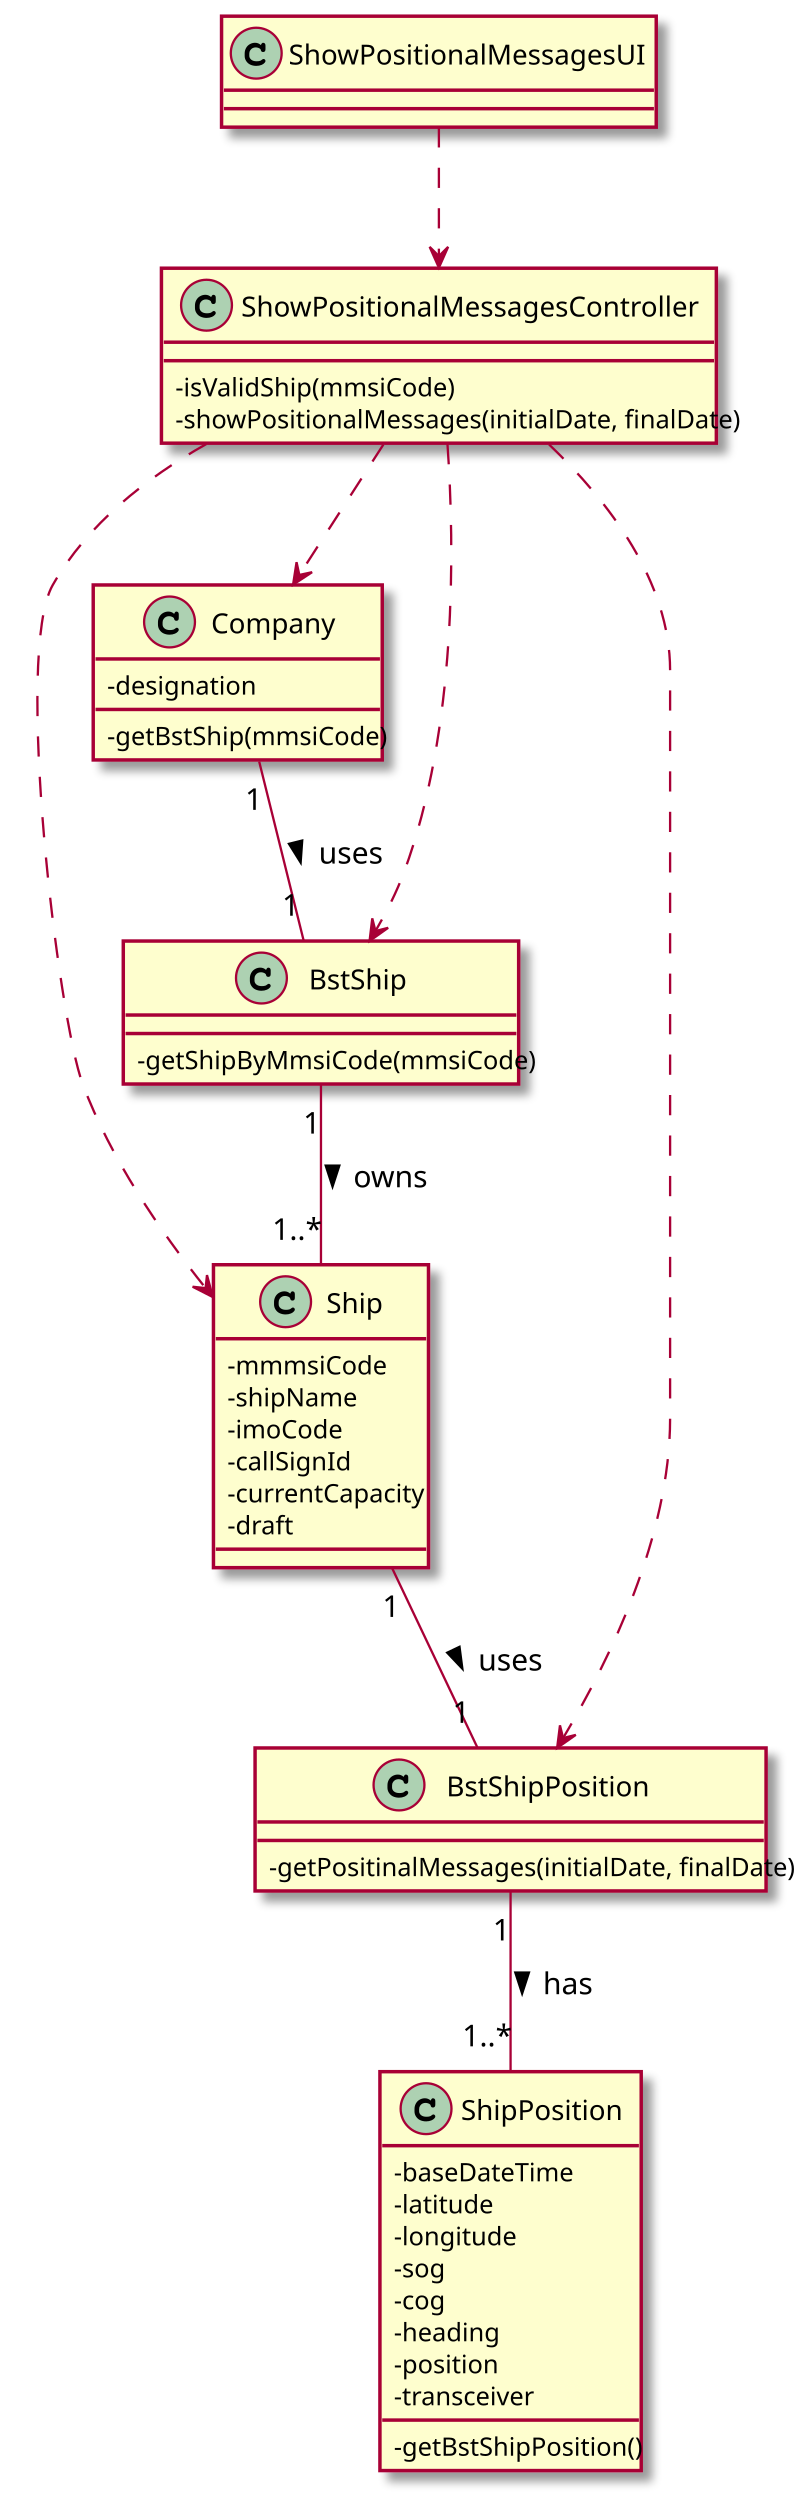
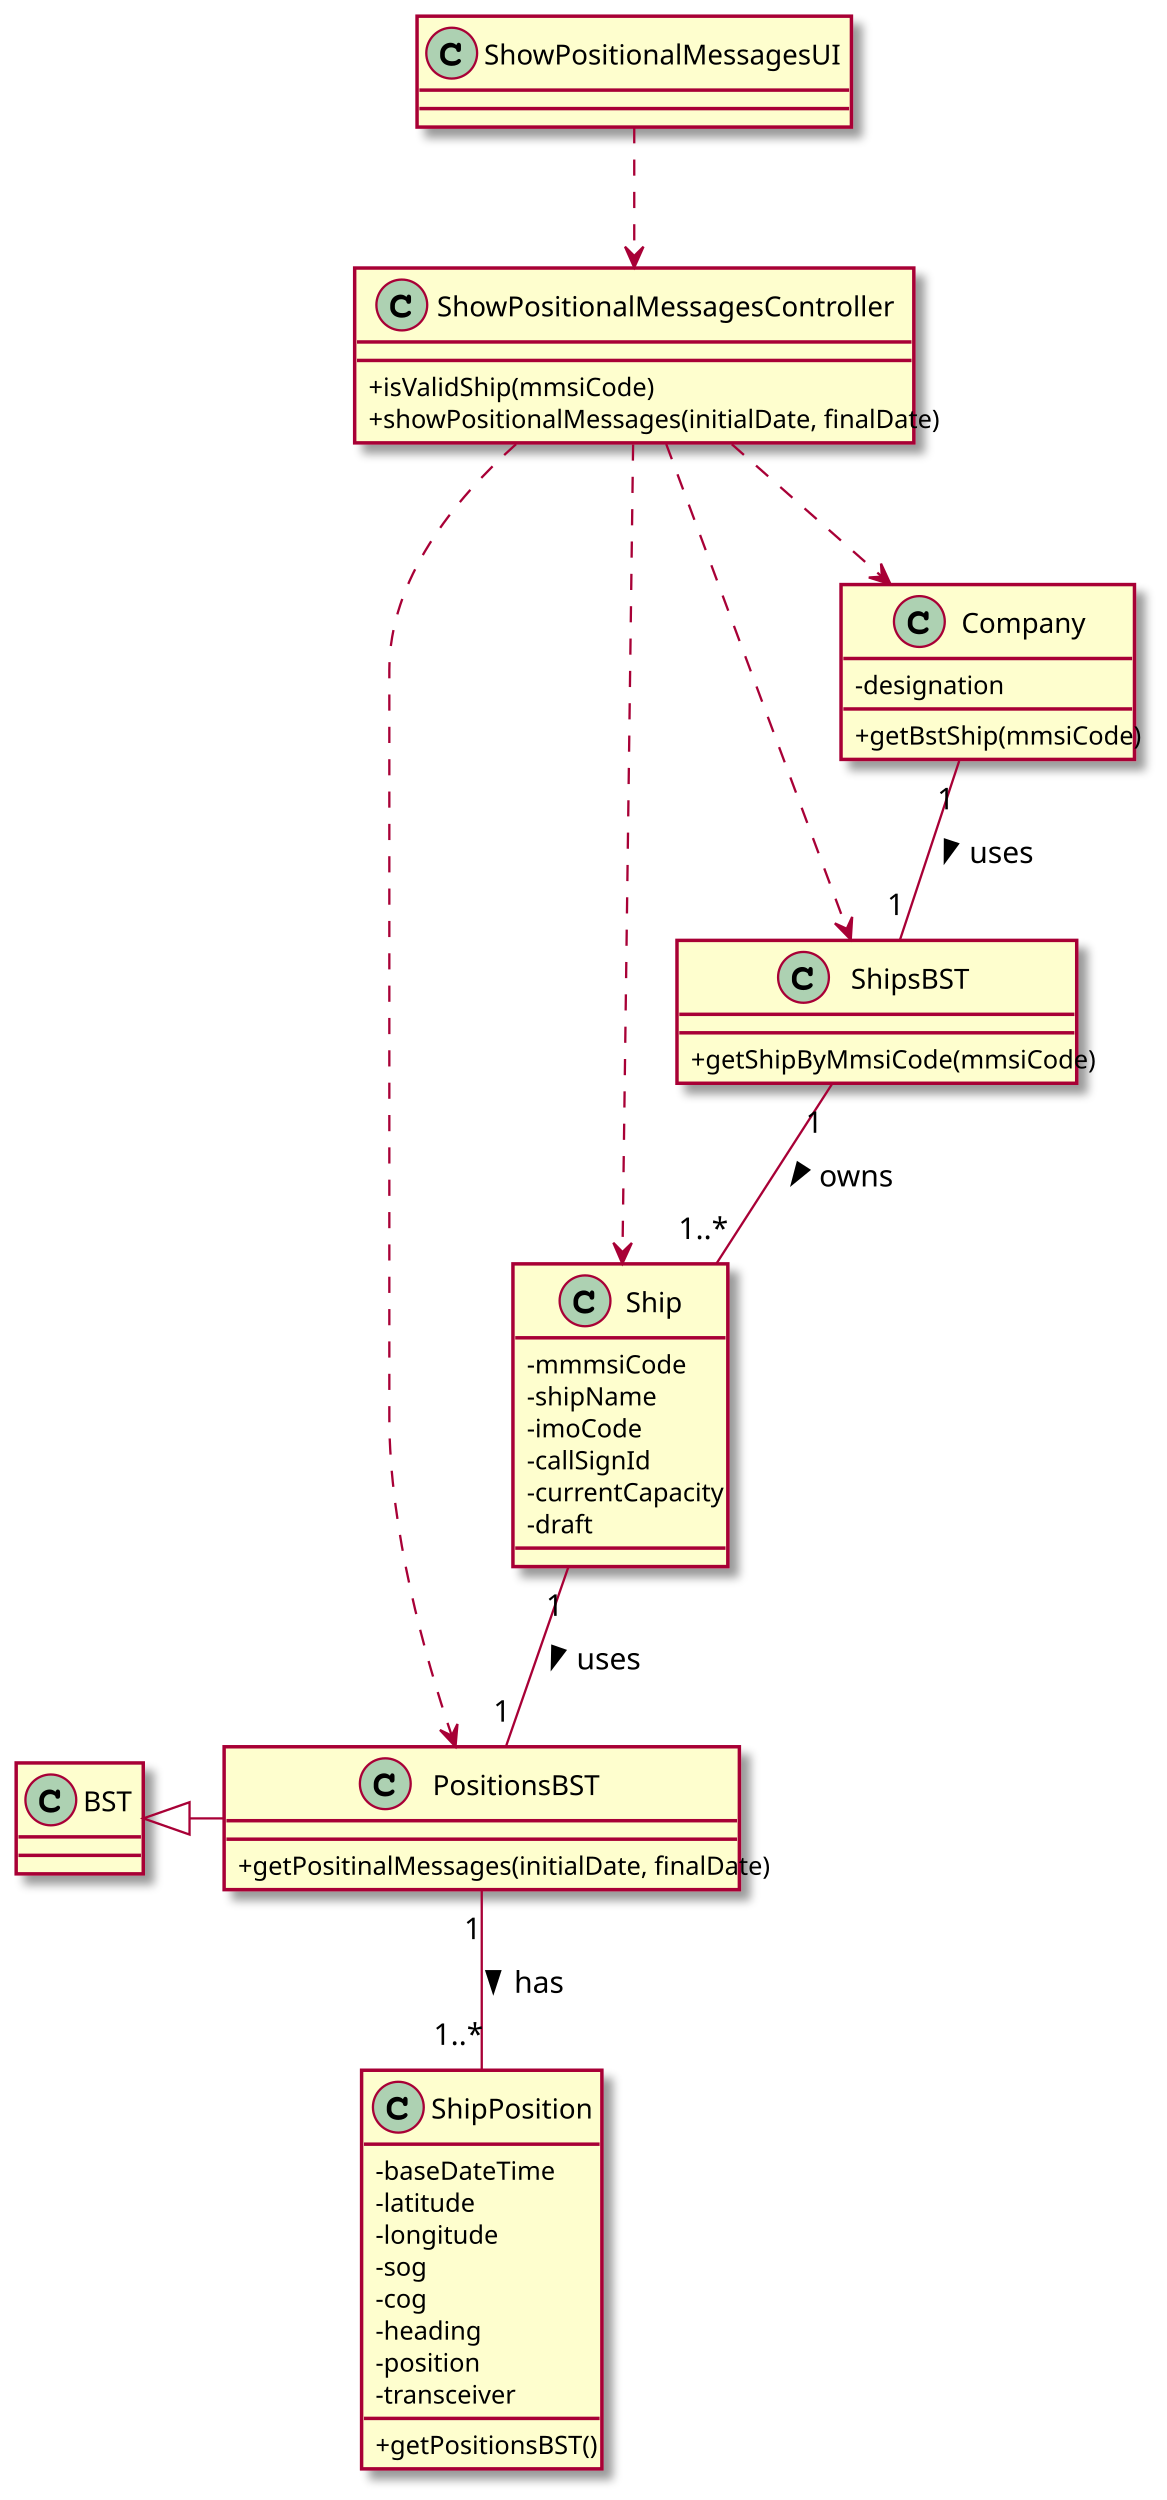
- <svg xmlns="http://www.w3.org/2000/svg" contentScriptType="application/ecmascript" contentStyleType="text/css" height="865.6px" preserveAspectRatio="none" style="width:276px;height:865px;" version="1.1" viewBox="0 0 276 865" width="276px" zoomAndPan="magnify">
+ <svg xmlns="http://www.w3.org/2000/svg" contentScriptType="application/ecmascript" contentStyleType="text/css" height="1082px" preserveAspectRatio="none" style="width:505px;height:1082px;background:#FFFFFF;" version="1.1" viewBox="0 0 505 1082" width="505px" zoomAndPan="magnify">
  <defs>
-     <filter height="300%" id="f1h91rd18qtzbo" width="300%" x="-1" y="-1">
-       <feGaussianBlur result="blurOut" stdDeviation="1.6" />
+     <filter height="300%" id="f85lyc4o1tbti" width="300%" x="-1" y="-1">
+       <feGaussianBlur result="blurOut" stdDeviation="2.0" />
      <feColorMatrix in="blurOut" result="blurOut2" type="matrix" values="0 0 0 0 0 0 0 0 0 0 0 0 0 0 0 0 0 0 .4 0" />
-       <feOffset dx="3.2" dy="3.2" in="blurOut2" result="blurOut3" />
+       <feOffset dx="4.0" dy="4.0" in="blurOut2" result="blurOut3" />
      <feBlend in="SourceGraphic" in2="blurOut3" mode="normal" />
    </filter>
  </defs>
  <g>
-     <rect codeLine="5" fill="#FEFECE" filter="url(#f1h91rd18qtzbo)" height="104.812" id="Ship" style="stroke:#A80036;stroke-width:1.2;" width="74.4" x="73.856" y="437.6" />
-     <ellipse cx="98.816" cy="450.4" fill="#ADD1B2" rx="8.8" ry="8.8" style="stroke:#A80036;stroke-width:0.8;" />
-     <path d="M100.416,447.6 Q100.579,447.2 100.766,447 Q100.954,446.8 101.166,446.8 Q101.541,446.8 101.778,447.025 Q102.016,447.25 102.016,447.775 L102.016,449.025 Q102.016,449.55 101.791,449.775 Q101.566,450 101.216,450 Q100.903,450 100.704,449.863 Q100.504,449.725 100.416,449.363 Q100.379,449.113 100.241,448.975 Q99.991,448.712 99.541,448.562 Q99.091,448.4 98.641,448.4 Q98.079,448.4 97.603,448.625 Q97.141,448.85 96.778,449.35 Q96.416,449.85 96.416,450.538 L96.416,451.275 Q96.416,452.1 97.091,452.65 Q97.766,453.2 98.966,453.2 Q99.678,453.2 100.178,453.038 Q100.466,452.95 100.791,452.663 Q101.004,452.5 101.116,452.45 Q101.228,452.4 101.366,452.4 Q101.629,452.4 101.816,452.613 Q102.016,452.812 102.016,453.1 Q102.016,453.375 101.741,453.7 Q101.341,454.175 100.704,454.438 Q99.866,454.8 98.841,454.8 Q97.641,454.8 96.678,454.325 Q95.903,453.95 95.353,453.137 Q94.816,452.325 94.816,451.363 L94.816,450.488 Q94.816,449.488 95.291,448.613 Q95.778,447.738 96.616,447.275 Q97.466,446.8 98.416,446.8 Q98.991,446.8 99.491,447 Q99.991,447.2 100.416,447.6 Z " fill="#000000" />
-     <text fill="#000000" font-family="sans-serif" font-size="9.6" lengthAdjust="spacing" textLength="20" x="112.896" y="454.328">Ship</text>
-     <line style="stroke:#A80036;stroke-width:1.2;" x1="74.656" x2="147.456" y1="463.2" y2="463.2" />
-     <text fill="#000000" font-family="sans-serif" font-size="8.8" lengthAdjust="spacing" textLength="48.8" x="78.656" y="475.535">-mmmsiCode</text>
-     <text fill="#000000" font-family="sans-serif" font-size="8.8" lengthAdjust="spacing" textLength="40.8" x="78.656" y="486.604">-shipName</text>
-     <text fill="#000000" font-family="sans-serif" font-size="8.8" lengthAdjust="spacing" textLength="36" x="78.656" y="497.673">-imoCode</text>
-     <text fill="#000000" font-family="sans-serif" font-size="8.8" lengthAdjust="spacing" textLength="39.2" x="78.656" y="508.741">-callSignId</text>
-     <text fill="#000000" font-family="sans-serif" font-size="8.8" lengthAdjust="spacing" textLength="64.8" x="78.656" y="519.81">-currentCapacity</text>
-     <text fill="#000000" font-family="sans-serif" font-size="8.8" lengthAdjust="spacing" textLength="21.6" x="78.656" y="530.879">-draft</text>
-     <line style="stroke:#A80036;stroke-width:1.2;" x1="74.656" x2="147.456" y1="536.013" y2="536.013" />
-     <rect codeLine="14" fill="#FEFECE" filter="url(#f1h91rd18qtzbo)" height="138.019" id="ShipPosition" style="stroke:#A80036;stroke-width:1.2;" width="90.4" x="131.456" y="716.8" />
-     <ellipse cx="147.416" cy="729.6" fill="#ADD1B2" rx="8.8" ry="8.8" style="stroke:#A80036;stroke-width:0.8;" />
-     <path d="M149.016,726.8 Q149.179,726.4 149.366,726.2 Q149.554,726 149.766,726 Q150.141,726 150.379,726.225 Q150.616,726.45 150.616,726.975 L150.616,728.225 Q150.616,728.75 150.391,728.975 Q150.166,729.2 149.816,729.2 Q149.504,729.2 149.304,729.062 Q149.103,728.925 149.016,728.562 Q148.978,728.312 148.841,728.175 Q148.591,727.913 148.141,727.763 Q147.691,727.6 147.241,727.6 Q146.679,727.6 146.203,727.825 Q145.741,728.05 145.379,728.55 Q145.016,729.05 145.016,729.737 L145.016,730.475 Q145.016,731.3 145.691,731.85 Q146.366,732.4 147.566,732.4 Q148.279,732.4 148.779,732.237 Q149.066,732.15 149.391,731.862 Q149.603,731.7 149.716,731.65 Q149.828,731.6 149.966,731.6 Q150.228,731.6 150.416,731.812 Q150.616,732.013 150.616,732.3 Q150.616,732.575 150.341,732.9 Q149.941,733.375 149.304,733.638 Q148.466,734 147.441,734 Q146.241,734 145.279,733.525 Q144.504,733.15 143.953,732.337 Q143.416,731.525 143.416,730.562 L143.416,729.688 Q143.416,728.688 143.891,727.812 Q144.379,726.938 145.216,726.475 Q146.066,726 147.016,726 Q147.591,726 148.091,726.2 Q148.591,726.4 149.016,726.8 Z " fill="#000000" />
-     <text fill="#000000" font-family="sans-serif" font-size="9.6" lengthAdjust="spacing" textLength="56" x="159.496" y="733.528">ShipPosition</text>
-     <line style="stroke:#A80036;stroke-width:1.2;" x1="132.256" x2="221.056" y1="742.4" y2="742.4" />
-     <text fill="#000000" font-family="sans-serif" font-size="8.8" lengthAdjust="spacing" textLength="57.6" x="136.256" y="754.735">-baseDateTime</text>
-     <text fill="#000000" font-family="sans-serif" font-size="8.8" lengthAdjust="spacing" textLength="30.4" x="136.256" y="765.804">-latitude</text>
-     <text fill="#000000" font-family="sans-serif" font-size="8.8" lengthAdjust="spacing" textLength="37.6" x="136.256" y="776.873">-longitude</text>
-     <text fill="#000000" font-family="sans-serif" font-size="8.8" lengthAdjust="spacing" textLength="17.6" x="136.256" y="787.941">-sog</text>
-     <text fill="#000000" font-family="sans-serif" font-size="8.8" lengthAdjust="spacing" textLength="17.6" x="136.256" y="799.01">-cog</text>
-     <text fill="#000000" font-family="sans-serif" font-size="8.8" lengthAdjust="spacing" textLength="33.6" x="136.256" y="810.079">-heading</text>
-     <text fill="#000000" font-family="sans-serif" font-size="8.8" lengthAdjust="spacing" textLength="32.8" x="136.256" y="821.148">-position</text>
-     <text fill="#000000" font-family="sans-serif" font-size="8.8" lengthAdjust="spacing" textLength="47.2" x="136.256" y="832.216">-transceiver</text>
-     <line style="stroke:#A80036;stroke-width:1.2;" x1="132.256" x2="221.056" y1="837.35" y2="837.35" />
-     <text fill="#000000" font-family="sans-serif" font-size="8.8" lengthAdjust="spacing" textLength="80.8" x="136.256" y="849.685">-getBstShipPosition()</text>
-     <rect codeLine="26" fill="#FEFECE" filter="url(#f1h91rd18qtzbo)" height="49.469" id="BstShip" style="stroke:#A80036;stroke-width:1.2;" width="136.8" x="42.656" y="325.6" />
-     <ellipse cx="90.456" cy="338.4" fill="#ADD1B2" rx="8.8" ry="8.8" style="stroke:#A80036;stroke-width:0.8;" />
-     <path d="M92.056,335.6 Q92.219,335.2 92.406,335 Q92.594,334.8 92.806,334.8 Q93.181,334.8 93.418,335.025 Q93.656,335.25 93.656,335.775 L93.656,337.025 Q93.656,337.55 93.431,337.775 Q93.206,338 92.856,338 Q92.543,338 92.344,337.863 Q92.144,337.725 92.056,337.363 Q92.019,337.113 91.881,336.975 Q91.631,336.712 91.181,336.562 Q90.731,336.4 90.281,336.4 Q89.719,336.4 89.243,336.625 Q88.781,336.85 88.418,337.35 Q88.056,337.85 88.056,338.538 L88.056,339.275 Q88.056,340.1 88.731,340.65 Q89.406,341.2 90.606,341.2 Q91.319,341.2 91.819,341.038 Q92.106,340.95 92.431,340.663 Q92.644,340.5 92.756,340.45 Q92.868,340.4 93.006,340.4 Q93.269,340.4 93.456,340.613 Q93.656,340.812 93.656,341.1 Q93.656,341.375 93.381,341.7 Q92.981,342.175 92.344,342.438 Q91.506,342.8 90.481,342.8 Q89.281,342.8 88.319,342.325 Q87.543,341.95 86.993,341.137 Q86.456,340.325 86.456,339.363 L86.456,338.488 Q86.456,337.488 86.931,336.613 Q87.418,335.738 88.256,335.275 Q89.106,334.8 90.056,334.8 Q90.631,334.8 91.131,335 Q91.631,335.2 92.056,335.6 Z " fill="#000000" />
-     <text fill="#000000" font-family="sans-serif" font-size="9.6" lengthAdjust="spacing" textLength="34.4" x="106.856" y="342.328">BstShip</text>
-     <line style="stroke:#A80036;stroke-width:1.2;" x1="43.456" x2="178.656" y1="351.2" y2="351.2" />
-     <line style="stroke:#A80036;stroke-width:1.2;" x1="43.456" x2="178.656" y1="357.6" y2="357.6" />
-     <text fill="#000000" font-family="sans-serif" font-size="8.8" lengthAdjust="spacing" textLength="127.2" x="47.456" y="369.935">-getShipByMmsiCode(mmsiCode)</text>
-     <rect codeLine="30" fill="#FEFECE" filter="url(#f1h91rd18qtzbo)" height="49.469" id="BstShipPosition" style="stroke:#A80036;stroke-width:1.2;" width="176.8" x="88.256" y="604.8" />
-     <ellipse cx="138.056" cy="617.6" fill="#ADD1B2" rx="8.8" ry="8.8" style="stroke:#A80036;stroke-width:0.8;" />
-     <path d="M139.656,614.8 Q139.819,614.4 140.006,614.2 Q140.194,614 140.406,614 Q140.781,614 141.018,614.225 Q141.256,614.45 141.256,614.975 L141.256,616.225 Q141.256,616.75 141.031,616.975 Q140.806,617.2 140.456,617.2 Q140.143,617.2 139.944,617.062 Q139.744,616.925 139.656,616.562 Q139.619,616.312 139.481,616.175 Q139.231,615.913 138.781,615.763 Q138.331,615.6 137.881,615.6 Q137.319,615.6 136.844,615.825 Q136.381,616.05 136.018,616.55 Q135.656,617.05 135.656,617.737 L135.656,618.475 Q135.656,619.3 136.331,619.85 Q137.006,620.4 138.206,620.4 Q138.918,620.4 139.418,620.237 Q139.706,620.15 140.031,619.862 Q140.244,619.7 140.356,619.65 Q140.469,619.6 140.606,619.6 Q140.869,619.6 141.056,619.812 Q141.256,620.013 141.256,620.3 Q141.256,620.575 140.981,620.9 Q140.581,621.375 139.944,621.638 Q139.106,622 138.081,622 Q136.881,622 135.918,621.525 Q135.143,621.15 134.594,620.337 Q134.056,619.525 134.056,618.562 L134.056,617.688 Q134.056,616.688 134.531,615.812 Q135.018,614.938 135.856,614.475 Q136.706,614 137.656,614 Q138.231,614 138.731,614.2 Q139.231,614.4 139.656,614.8 Z " fill="#000000" />
-     <text fill="#000000" font-family="sans-serif" font-size="9.6" lengthAdjust="spacing" textLength="70.4" x="154.456" y="621.528">BstShipPosition</text>
-     <line style="stroke:#A80036;stroke-width:1.2;" x1="89.056" x2="264.256" y1="630.4" y2="630.4" />
-     <line style="stroke:#A80036;stroke-width:1.2;" x1="89.056" x2="264.256" y1="636.8" y2="636.8" />
-     <text fill="#000000" font-family="sans-serif" font-size="8.8" lengthAdjust="spacing" textLength="167.2" x="93.056" y="649.135">-getPositinalMessages(initialDate, finalDate)</text>
-     <rect codeLine="34" fill="#FEFECE" filter="url(#f1h91rd18qtzbo)" height="38.4" id="ShowPositionalMessagesUI" style="stroke:#A80036;stroke-width:1.2;" width="150.4" x="76.656" y="5.6" />
-     <ellipse cx="88.656" cy="18.4" fill="#ADD1B2" rx="8.8" ry="8.8" style="stroke:#A80036;stroke-width:0.8;" />
-     <path d="M90.256,15.6 Q90.418,15.2 90.606,15 Q90.793,14.8 91.006,14.8 Q91.381,14.8 91.618,15.025 Q91.856,15.25 91.856,15.775 L91.856,17.025 Q91.856,17.55 91.631,17.775 Q91.406,18 91.056,18 Q90.743,18 90.543,17.863 Q90.344,17.725 90.256,17.363 Q90.219,17.113 90.081,16.975 Q89.831,16.712 89.381,16.562 Q88.931,16.4 88.481,16.4 Q87.918,16.4 87.444,16.625 Q86.981,16.85 86.618,17.35 Q86.256,17.85 86.256,18.538 L86.256,19.275 Q86.256,20.1 86.931,20.65 Q87.606,21.2 88.806,21.2 Q89.519,21.2 90.019,21.038 Q90.306,20.95 90.631,20.663 Q90.844,20.5 90.956,20.45 Q91.069,20.4 91.206,20.4 Q91.469,20.4 91.656,20.613 Q91.856,20.812 91.856,21.1 Q91.856,21.375 91.581,21.7 Q91.181,22.175 90.543,22.438 Q89.706,22.8 88.681,22.8 Q87.481,22.8 86.519,22.325 Q85.743,21.95 85.194,21.137 Q84.656,20.325 84.656,19.363 L84.656,18.488 Q84.656,17.488 85.131,16.613 Q85.618,15.738 86.456,15.275 Q87.306,14.8 88.256,14.8 Q88.831,14.8 89.331,15 Q89.831,15.2 90.256,15.6 Z " fill="#000000" />
-     <text fill="#000000" font-family="sans-serif" font-size="9.6" lengthAdjust="spacing" textLength="124.8" x="99.856" y="22.328">ShowPositionalMessagesUI</text>
-     <line style="stroke:#A80036;stroke-width:1.2;" x1="77.456" x2="226.256" y1="31.2" y2="31.2" />
-     <line style="stroke:#A80036;stroke-width:1.2;" x1="77.456" x2="226.256" y1="37.6" y2="37.6" />
-     <rect codeLine="36" fill="#FEFECE" filter="url(#f1h91rd18qtzbo)" height="60.538" id="ShowPositionalMessagesController" style="stroke:#A80036;stroke-width:1.2;" width="192" x="55.856" y="92.8" />
-     <ellipse cx="71.456" cy="105.6" fill="#ADD1B2" rx="8.8" ry="8.8" style="stroke:#A80036;stroke-width:0.8;" />
-     <path d="M73.056,102.8 Q73.219,102.4 73.406,102.2 Q73.594,102 73.806,102 Q74.181,102 74.418,102.225 Q74.656,102.45 74.656,102.975 L74.656,104.225 Q74.656,104.75 74.431,104.975 Q74.206,105.2 73.856,105.2 Q73.543,105.2 73.344,105.062 Q73.144,104.925 73.056,104.562 Q73.019,104.312 72.881,104.175 Q72.631,103.912 72.181,103.763 Q71.731,103.6 71.281,103.6 Q70.719,103.6 70.243,103.825 Q69.781,104.05 69.418,104.55 Q69.056,105.05 69.056,105.737 L69.056,106.475 Q69.056,107.3 69.731,107.85 Q70.406,108.4 71.606,108.4 Q72.319,108.4 72.819,108.237 Q73.106,108.15 73.431,107.862 Q73.644,107.7 73.756,107.65 Q73.868,107.6 74.006,107.6 Q74.269,107.6 74.456,107.812 Q74.656,108.013 74.656,108.3 Q74.656,108.575 74.381,108.9 Q73.981,109.375 73.344,109.638 Q72.506,110 71.481,110 Q70.281,110 69.319,109.525 Q68.543,109.15 67.993,108.338 Q67.456,107.525 67.456,106.562 L67.456,105.688 Q67.456,104.688 67.931,103.812 Q68.418,102.938 69.256,102.475 Q70.106,102 71.056,102 Q71.631,102 72.131,102.2 Q72.631,102.4 73.056,102.8 Z " fill="#000000" />
-     <text fill="#000000" font-family="sans-serif" font-size="9.6" lengthAdjust="spacing" textLength="158.4" x="83.456" y="109.528">ShowPositionalMessagesController</text>
-     <line style="stroke:#A80036;stroke-width:1.2;" x1="56.656" x2="247.056" y1="118.4" y2="118.4" />
-     <line style="stroke:#A80036;stroke-width:1.2;" x1="56.656" x2="247.056" y1="124.8" y2="124.8" />
-     <text fill="#000000" font-family="sans-serif" font-size="8.8" lengthAdjust="spacing" textLength="91.2" x="60.656" y="137.135">-isValidShip(mmsiCode)</text>
-     <text fill="#000000" font-family="sans-serif" font-size="8.8" lengthAdjust="spacing" textLength="182.4" x="60.656" y="148.204">-showPositionalMessages(initialDate, finalDate)</text>
-     <rect codeLine="41" fill="#FEFECE" filter="url(#f1h91rd18qtzbo)" height="60.538" id="Company" style="stroke:#A80036;stroke-width:1.2;" width="100" x="32.256" y="202.4" />
-     <ellipse cx="58.656" cy="215.2" fill="#ADD1B2" rx="8.8" ry="8.8" style="stroke:#A80036;stroke-width:0.8;" />
-     <path d="M60.256,212.4 Q60.419,212 60.606,211.8 Q60.794,211.6 61.006,211.6 Q61.381,211.6 61.618,211.825 Q61.856,212.05 61.856,212.575 L61.856,213.825 Q61.856,214.35 61.631,214.575 Q61.406,214.8 61.056,214.8 Q60.743,214.8 60.544,214.662 Q60.343,214.525 60.256,214.162 Q60.218,213.912 60.081,213.775 Q59.831,213.512 59.381,213.363 Q58.931,213.2 58.481,213.2 Q57.919,213.2 57.444,213.425 Q56.981,213.65 56.618,214.15 Q56.256,214.65 56.256,215.338 L56.256,216.075 Q56.256,216.9 56.931,217.45 Q57.606,218 58.806,218 Q59.519,218 60.019,217.838 Q60.306,217.75 60.631,217.463 Q60.843,217.3 60.956,217.25 Q61.069,217.2 61.206,217.2 Q61.468,217.2 61.656,217.412 Q61.856,217.613 61.856,217.9 Q61.856,218.175 61.581,218.5 Q61.181,218.975 60.544,219.238 Q59.706,219.6 58.681,219.6 Q57.481,219.6 56.519,219.125 Q55.743,218.75 55.194,217.938 Q54.656,217.125 54.656,216.162 L54.656,215.287 Q54.656,214.287 55.131,213.412 Q55.618,212.537 56.456,212.075 Q57.306,211.6 58.256,211.6 Q58.831,211.6 59.331,211.8 Q59.831,212 60.256,212.4 Z " fill="#000000" />
-     <text fill="#000000" font-family="sans-serif" font-size="9.6" lengthAdjust="spacing" textLength="42.4" x="73.056" y="219.128">Company</text>
-     <line style="stroke:#A80036;stroke-width:1.2;" x1="33.056" x2="131.456" y1="228" y2="228" />
-     <text fill="#000000" font-family="sans-serif" font-size="8.8" lengthAdjust="spacing" textLength="47.2" x="37.056" y="240.335">-designation</text>
-     <line style="stroke:#A80036;stroke-width:1.2;" x1="33.056" x2="131.456" y1="245.469" y2="245.469" />
-     <text fill="#000000" font-family="sans-serif" font-size="8.8" lengthAdjust="spacing" textLength="90.4" x="37.056" y="257.804">-getBstShip(mmsiCode)</text>
-     <path codeLine="49" d="M89.672,263.472 C94.44,282.672 100.552,307.296 105.024,325.296 " fill="none" id="Company-BstShip" style="stroke:#A80036;stroke-width:0.8;" />
-     <polygon fill="#000000" points="104.02,298.423,104.558,290.833,99.994,291.967,104.02,298.423" style="stroke:#000000;stroke-width:0.8;" />
-     <text fill="#000000" font-family="sans-serif" font-size="10.4" lengthAdjust="spacing" textLength="22.4" x="110.256" y="298.796">uses</text>
-     <text fill="#000000" font-family="sans-serif" font-size="10.4" lengthAdjust="spacing" textLength="5.6" x="84.808" y="280.22">1</text>
-     <text fill="#000000" font-family="sans-serif" font-size="10.4" lengthAdjust="spacing" textLength="5.6" x="97.602" y="316.837">1</text>
-     <path codeLine="50" d="M111.056,375.24 C111.056,392.384 111.056,416.08 111.056,437.432 " fill="none" id="BstShip-Ship" style="stroke:#A80036;stroke-width:0.8;" />
-     <polygon fill="#000000" points="115.056,410.541,117.407,403.305,112.705,403.305,115.056,410.541" style="stroke:#000000;stroke-width:0.8;" />
-     <text fill="#000000" font-family="sans-serif" font-size="10.4" lengthAdjust="spacing" textLength="24" x="122.256" y="410.796">owns</text>
-     <text fill="#000000" font-family="sans-serif" font-size="10.4" lengthAdjust="spacing" textLength="5.6" x="104.905" y="392.227">1</text>
-     <text fill="#000000" font-family="sans-serif" font-size="10.4" lengthAdjust="spacing" textLength="16" x="94.181" y="428.993">1..*</text>
-     <path codeLine="51" d="M135.672,542.576 C145.776,563.84 156.992,587.432 165.136,604.56 " fill="none" id="Ship-BstShipPosition" style="stroke:#A80036;stroke-width:0.8;" />
-     <polygon fill="#000000" points="159.973,577.353,158.99,569.809,154.743,571.827,159.973,577.353" style="stroke:#000000;stroke-width:0.8;" />
-     <text fill="#000000" font-family="sans-serif" font-size="10.4" lengthAdjust="spacing" textLength="22.4" x="165.456" y="577.996">uses</text>
-     <text fill="#000000" font-family="sans-serif" font-size="10.4" lengthAdjust="spacing" textLength="5.6" x="132.322" y="559.468">1</text>
-     <text fill="#000000" font-family="sans-serif" font-size="10.4" lengthAdjust="spacing" textLength="5.6" x="156.583" y="596.114">1</text>
-     <path codeLine="52" d="M176.656,654.584 C176.656,671.336 176.656,694.536 176.656,716.736 " fill="none" id="BstShipPosition-ShipPosition" style="stroke:#A80036;stroke-width:0.8;" />
-     <polygon fill="#000000" points="180.656,689.741,183.007,682.505,178.305,682.505,180.656,689.741" style="stroke:#000000;stroke-width:0.8;" />
-     <text fill="#000000" font-family="sans-serif" font-size="10.4" lengthAdjust="spacing" textLength="16.8" x="187.856" y="689.996">has</text>
-     <text fill="#000000" font-family="sans-serif" font-size="10.4" lengthAdjust="spacing" textLength="5.6" x="170.522" y="671.402">1</text>
-     <text fill="#000000" font-family="sans-serif" font-size="10.4" lengthAdjust="spacing" textLength="16" x="159.944" y="708.023">1..*</text>
-     <path codeLine="53" d="M151.856,44.032 C151.856,56.568 151.856,73.528 151.856,88.464 " fill="none" id="ShowPositionalMessagesUI-to-ShowPositionalMessagesController" style="stroke:#A80036;stroke-width:0.8;stroke-dasharray:7.0,7.0;" />
-     <polygon fill="#A80036" points="151.856,92.616,155.056,85.416,151.856,88.616,148.656,85.416,151.856,92.616" style="stroke:#A80036;stroke-width:0.8;" />
-     <path codeLine="54" d="M132.656,153.8 C123.68,167.728 112.952,184.368 103.712,198.704 " fill="none" id="ShowPositionalMessagesController-to-Company" style="stroke:#A80036;stroke-width:0.8;stroke-dasharray:7.0,7.0;" />
-     <polygon fill="#A80036" points="101.4,202.296,107.989,197.976,103.566,198.933,102.608,194.51,101.4,202.296" style="stroke:#A80036;stroke-width:0.8;" />
-     <path codeLine="55" d="M154.824,153.656 C157.344,189.792 158.064,252.152 139.856,301.6 C137.304,308.528 133.736,315.568 129.976,322.04 " fill="none" id="ShowPositionalMessagesController-to-BstShip" style="stroke:#A80036;stroke-width:0.8;stroke-dasharray:7.0,7.0;" />
-     <polygon fill="#A80036" points="127.872,325.576,134.303,321.023,129.917,322.138,128.802,317.752,127.872,325.576" style="stroke:#A80036;stroke-width:0.8;" />
-     <path codeLine="56" d="M71.36,153.648 C50.368,165.472 30.288,181.4 18.256,202.4 C4.8,225.904 20.12,352.464 28.656,375.2 C38.232,400.696 55.104,425.616 71.096,445.624 " fill="none" id="ShowPositionalMessagesController-to-Ship" style="stroke:#A80036;stroke-width:0.8;stroke-dasharray:7.0,7.0;" />
-     <polygon fill="#A80036" points="73.656,448.792,71.616,441.182,71.141,445.682,66.64,445.206,73.656,448.792" style="stroke:#A80036;stroke-width:0.8;" />
-     <path codeLine="57" d="M189.984,153.792 C210.584,173.448 231.856,201.2 231.856,232 C231.856,232 231.856,232 231.856,490.8 C231.856,531.424 210.984,574.272 194.904,601.248 " fill="none" id="ShowPositionalMessagesController-to-BstShipPosition" style="stroke:#A80036;stroke-width:0.8;stroke-dasharray:7.0,7.0;" />
-     <polygon fill="#A80036" points="192.768,604.784,199.227,600.272,194.834,601.359,193.748,596.966,192.768,604.784" style="stroke:#A80036;stroke-width:0.8;" />
+     <rect codeLine="5" fill="#FEFECE" filter="url(#f85lyc4o1tbti)" height="131.016" id="Ship" style="stroke:#A80036;stroke-width:1.5;" width="93" x="222" y="547" />
+     <ellipse cx="253.2" cy="563" fill="#ADD1B2" rx="11" ry="11" style="stroke:#A80036;stroke-width:1.0;" />
+     <path d="M255.2,559.5 Q255.403,559 255.637,558.75 Q255.872,558.5 256.137,558.5 Q256.606,558.5 256.903,558.781 Q257.2,559.062 257.2,559.719 L257.2,561.281 Q257.2,561.938 256.919,562.219 Q256.637,562.5 256.2,562.5 Q255.809,562.5 255.559,562.328 Q255.309,562.156 255.2,561.703 Q255.153,561.391 254.981,561.219 Q254.669,560.891 254.106,560.703 Q253.544,560.5 252.981,560.5 Q252.278,560.5 251.684,560.781 Q251.106,561.062 250.653,561.688 Q250.2,562.312 250.2,563.172 L250.2,564.094 Q250.2,565.125 251.044,565.812 Q251.887,566.5 253.387,566.5 Q254.278,566.5 254.903,566.297 Q255.262,566.188 255.669,565.828 Q255.934,565.625 256.075,565.562 Q256.216,565.5 256.387,565.5 Q256.716,565.5 256.95,565.766 Q257.2,566.016 257.2,566.375 Q257.2,566.719 256.856,567.125 Q256.356,567.719 255.559,568.047 Q254.512,568.5 253.231,568.5 Q251.731,568.5 250.528,567.906 Q249.559,567.438 248.872,566.422 Q248.2,565.406 248.2,564.203 L248.2,563.109 Q248.2,561.859 248.794,560.766 Q249.403,559.672 250.45,559.094 Q251.512,558.5 252.7,558.5 Q253.419,558.5 254.044,558.75 Q254.669,559 255.2,559.5 Z " fill="#000000" />
+     <text fill="#000000" font-family="sans-serif" font-size="12" lengthAdjust="spacing" textLength="25" x="270.8" y="567.91">Ship</text>
+     <line style="stroke:#A80036;stroke-width:1.5;" x1="223" x2="314" y1="579" y2="579" />
+     <text fill="#000000" font-family="sans-serif" font-size="11" lengthAdjust="spacing" textLength="61" x="228" y="594.419">-mmmsiCode</text>
+     <text fill="#000000" font-family="sans-serif" font-size="11" lengthAdjust="spacing" textLength="51" x="228" y="608.255">-shipName</text>
+     <text fill="#000000" font-family="sans-serif" font-size="11" lengthAdjust="spacing" textLength="45" x="228" y="622.091">-imoCode</text>
+     <text fill="#000000" font-family="sans-serif" font-size="11" lengthAdjust="spacing" textLength="49" x="228" y="635.927">-callSignId</text>
+     <text fill="#000000" font-family="sans-serif" font-size="11" lengthAdjust="spacing" textLength="81" x="228" y="649.763">-currentCapacity</text>
+     <text fill="#000000" font-family="sans-serif" font-size="11" lengthAdjust="spacing" textLength="27" x="228" y="663.599">-draft</text>
+     <line style="stroke:#A80036;stroke-width:1.5;" x1="223" x2="314" y1="670.016" y2="670.016" />
+     <rect codeLine="14" fill="#FEFECE" filter="url(#f85lyc4o1tbti)" height="172.523" id="ShipPosition" style="stroke:#A80036;stroke-width:1.5;" width="104" x="156.5" y="896" />
+     <ellipse cx="172.4" cy="912" fill="#ADD1B2" rx="11" ry="11" style="stroke:#A80036;stroke-width:1.0;" />
+     <path d="M174.4,908.5 Q174.603,908 174.838,907.75 Q175.072,907.5 175.338,907.5 Q175.806,907.5 176.103,907.781 Q176.4,908.062 176.4,908.719 L176.4,910.281 Q176.4,910.938 176.119,911.219 Q175.838,911.5 175.4,911.5 Q175.009,911.5 174.759,911.328 Q174.509,911.156 174.4,910.703 Q174.353,910.391 174.181,910.219 Q173.869,909.891 173.306,909.703 Q172.744,909.5 172.181,909.5 Q171.478,909.5 170.884,909.781 Q170.306,910.062 169.853,910.688 Q169.4,911.312 169.4,912.172 L169.4,913.094 Q169.4,914.125 170.244,914.812 Q171.088,915.5 172.588,915.5 Q173.478,915.5 174.103,915.297 Q174.463,915.188 174.869,914.828 Q175.134,914.625 175.275,914.562 Q175.416,914.5 175.588,914.5 Q175.916,914.5 176.15,914.766 Q176.4,915.016 176.4,915.375 Q176.4,915.719 176.056,916.125 Q175.556,916.719 174.759,917.047 Q173.713,917.5 172.431,917.5 Q170.931,917.5 169.728,916.906 Q168.759,916.438 168.072,915.422 Q167.4,914.406 167.4,913.203 L167.4,912.109 Q167.4,910.859 167.994,909.766 Q168.603,908.672 169.65,908.094 Q170.713,907.5 171.9,907.5 Q172.619,907.5 173.244,907.75 Q173.869,908 174.4,908.5 Z " fill="#000000" />
+     <text fill="#000000" font-family="sans-serif" font-size="12" lengthAdjust="spacing" textLength="70" x="186.6" y="916.91">ShipPosition</text>
+     <line style="stroke:#A80036;stroke-width:1.5;" x1="157.5" x2="259.5" y1="928" y2="928" />
+     <text fill="#000000" font-family="sans-serif" font-size="11" lengthAdjust="spacing" textLength="72" x="162.5" y="943.419">-baseDateTime</text>
+     <text fill="#000000" font-family="sans-serif" font-size="11" lengthAdjust="spacing" textLength="38" x="162.5" y="957.255">-latitude</text>
+     <text fill="#000000" font-family="sans-serif" font-size="11" lengthAdjust="spacing" textLength="47" x="162.5" y="971.091">-longitude</text>
+     <text fill="#000000" font-family="sans-serif" font-size="11" lengthAdjust="spacing" textLength="22" x="162.5" y="984.927">-sog</text>
+     <text fill="#000000" font-family="sans-serif" font-size="11" lengthAdjust="spacing" textLength="22" x="162.5" y="998.763">-cog</text>
+     <text fill="#000000" font-family="sans-serif" font-size="11" lengthAdjust="spacing" textLength="42" x="162.5" y="1012.599">-heading</text>
+     <text fill="#000000" font-family="sans-serif" font-size="11" lengthAdjust="spacing" textLength="41" x="162.5" y="1026.435">-position</text>
+     <text fill="#000000" font-family="sans-serif" font-size="11" lengthAdjust="spacing" textLength="59" x="162.5" y="1040.271">-transceiver</text>
+     <line style="stroke:#A80036;stroke-width:1.5;" x1="157.5" x2="259.5" y1="1046.688" y2="1046.688" />
+     <text fill="#000000" font-family="sans-serif" font-size="11" lengthAdjust="spacing" textLength="92" x="162.5" y="1062.106">+getPositionsBST()</text>
+     <rect codeLine="26" fill="#FEFECE" filter="url(#f85lyc4o1tbti)" height="61.836" id="ShipsBST" style="stroke:#A80036;stroke-width:1.5;" width="173" x="293" y="407" />
+     <ellipse cx="347.75" cy="423" fill="#ADD1B2" rx="11" ry="11" style="stroke:#A80036;stroke-width:1.0;" />
+     <path d="M349.75,419.5 Q349.953,419 350.188,418.75 Q350.422,418.5 350.688,418.5 Q351.156,418.5 351.453,418.781 Q351.75,419.062 351.75,419.719 L351.75,421.281 Q351.75,421.938 351.469,422.219 Q351.188,422.5 350.75,422.5 Q350.359,422.5 350.109,422.328 Q349.859,422.156 349.75,421.703 Q349.703,421.391 349.531,421.219 Q349.219,420.891 348.656,420.703 Q348.094,420.5 347.531,420.5 Q346.828,420.5 346.234,420.781 Q345.656,421.062 345.203,421.688 Q344.75,422.312 344.75,423.172 L344.75,424.094 Q344.75,425.125 345.594,425.812 Q346.438,426.5 347.938,426.5 Q348.828,426.5 349.453,426.297 Q349.812,426.188 350.219,425.828 Q350.484,425.625 350.625,425.562 Q350.766,425.5 350.938,425.5 Q351.266,425.5 351.5,425.766 Q351.75,426.016 351.75,426.375 Q351.75,426.719 351.406,427.125 Q350.906,427.719 350.109,428.047 Q349.062,428.5 347.781,428.5 Q346.281,428.5 345.078,427.906 Q344.109,427.438 343.422,426.422 Q342.75,425.406 342.75,424.203 L342.75,423.109 Q342.75,421.859 343.344,420.766 Q343.953,419.672 345,419.094 Q346.062,418.5 347.25,418.5 Q347.969,418.5 348.594,418.75 Q349.219,419 349.75,419.5 Z " fill="#000000" />
+     <text fill="#000000" font-family="sans-serif" font-size="12" lengthAdjust="spacing" textLength="55" x="368.25" y="427.91">ShipsBST</text>
+     <line style="stroke:#A80036;stroke-width:1.5;" x1="294" x2="465" y1="439" y2="439" />
+     <line style="stroke:#A80036;stroke-width:1.5;" x1="294" x2="465" y1="447" y2="447" />
+     <text fill="#000000" font-family="sans-serif" font-size="11" lengthAdjust="spacing" textLength="161" x="299" y="462.419">+getShipByMmsiCode(mmsiCode)</text>
+     <rect codeLine="30" fill="#FEFECE" filter="url(#f85lyc4o1tbti)" height="61.836" id="PositionsBST" style="stroke:#A80036;stroke-width:1.5;" width="223" x="97" y="756" />
+     <ellipse cx="166.75" cy="772" fill="#ADD1B2" rx="11" ry="11" style="stroke:#A80036;stroke-width:1.0;" />
+     <path d="M168.75,768.5 Q168.953,768 169.188,767.75 Q169.422,767.5 169.688,767.5 Q170.156,767.5 170.453,767.781 Q170.75,768.062 170.75,768.719 L170.75,770.281 Q170.75,770.938 170.469,771.219 Q170.188,771.5 169.75,771.5 Q169.359,771.5 169.109,771.328 Q168.859,771.156 168.75,770.703 Q168.703,770.391 168.531,770.219 Q168.219,769.891 167.656,769.703 Q167.094,769.5 166.531,769.5 Q165.828,769.5 165.234,769.781 Q164.656,770.062 164.203,770.688 Q163.75,771.312 163.75,772.172 L163.75,773.094 Q163.75,774.125 164.594,774.812 Q165.438,775.5 166.938,775.5 Q167.828,775.5 168.453,775.297 Q168.812,775.188 169.219,774.828 Q169.484,774.625 169.625,774.562 Q169.766,774.5 169.938,774.5 Q170.266,774.5 170.5,774.766 Q170.75,775.016 170.75,775.375 Q170.75,775.719 170.406,776.125 Q169.906,776.719 169.109,777.047 Q168.062,777.5 166.781,777.5 Q165.281,777.5 164.078,776.906 Q163.109,776.438 162.422,775.422 Q161.75,774.406 161.75,773.203 L161.75,772.109 Q161.75,770.859 162.344,769.766 Q162.953,768.672 164,768.094 Q165.062,767.5 166.25,767.5 Q166.969,767.5 167.594,767.75 Q168.219,768 168.75,768.5 Z " fill="#000000" />
+     <text fill="#000000" font-family="sans-serif" font-size="12" lengthAdjust="spacing" textLength="75" x="187.25" y="776.91">PositionsBST</text>
+     <line style="stroke:#A80036;stroke-width:1.5;" x1="98" x2="319" y1="788" y2="788" />
+     <line style="stroke:#A80036;stroke-width:1.5;" x1="98" x2="319" y1="796" y2="796" />
+     <text fill="#000000" font-family="sans-serif" font-size="11" lengthAdjust="spacing" textLength="211" x="103" y="811.419">+getPositinalMessages(initialDate, finalDate)</text>
+     <rect codeLine="34" fill="#FEFECE" filter="url(#f85lyc4o1tbti)" height="48" id="ShowPositionalMessagesUI" style="stroke:#A80036;stroke-width:1.5;" width="188" x="180.5" y="7" />
+     <ellipse cx="195.5" cy="23" fill="#ADD1B2" rx="11" ry="11" style="stroke:#A80036;stroke-width:1.0;" />
+     <path d="M197.5,19.5 Q197.703,19 197.938,18.75 Q198.172,18.5 198.438,18.5 Q198.906,18.5 199.203,18.781 Q199.5,19.062 199.5,19.719 L199.5,21.281 Q199.5,21.938 199.219,22.219 Q198.938,22.5 198.5,22.5 Q198.109,22.5 197.859,22.328 Q197.609,22.156 197.5,21.703 Q197.453,21.391 197.281,21.219 Q196.969,20.891 196.406,20.703 Q195.844,20.5 195.281,20.5 Q194.578,20.5 193.984,20.781 Q193.406,21.062 192.953,21.688 Q192.5,22.312 192.5,23.172 L192.5,24.094 Q192.5,25.125 193.344,25.812 Q194.188,26.5 195.688,26.5 Q196.578,26.5 197.203,26.297 Q197.562,26.188 197.969,25.828 Q198.234,25.625 198.375,25.562 Q198.516,25.5 198.688,25.5 Q199.016,25.5 199.25,25.766 Q199.5,26.016 199.5,26.375 Q199.5,26.719 199.156,27.125 Q198.656,27.719 197.859,28.047 Q196.812,28.5 195.531,28.5 Q194.031,28.5 192.828,27.906 Q191.859,27.438 191.172,26.422 Q190.5,25.406 190.5,24.203 L190.5,23.109 Q190.5,21.859 191.094,20.766 Q191.703,19.672 192.75,19.094 Q193.812,18.5 195,18.5 Q195.719,18.5 196.344,18.75 Q196.969,19 197.5,19.5 Z " fill="#000000" />
+     <text fill="#000000" font-family="sans-serif" font-size="12" lengthAdjust="spacing" textLength="156" x="209.5" y="27.91">ShowPositionalMessagesUI</text>
+     <line style="stroke:#A80036;stroke-width:1.5;" x1="181.5" x2="367.5" y1="39" y2="39" />
+     <line style="stroke:#A80036;stroke-width:1.5;" x1="181.5" x2="367.5" y1="47" y2="47" />
+     <rect codeLine="36" fill="#FEFECE" filter="url(#f85lyc4o1tbti)" height="75.672" id="ShowPositionalMessagesController" style="stroke:#A80036;stroke-width:1.5;" width="242" x="153.5" y="116" />
+     <ellipse cx="173.9" cy="132" fill="#ADD1B2" rx="11" ry="11" style="stroke:#A80036;stroke-width:1.0;" />
+     <path d="M175.9,128.5 Q176.103,128 176.338,127.75 Q176.572,127.5 176.838,127.5 Q177.306,127.5 177.603,127.781 Q177.9,128.062 177.9,128.719 L177.9,130.281 Q177.9,130.938 177.619,131.219 Q177.338,131.5 176.9,131.5 Q176.509,131.5 176.259,131.328 Q176.009,131.156 175.9,130.703 Q175.853,130.391 175.681,130.219 Q175.369,129.891 174.806,129.703 Q174.244,129.5 173.681,129.5 Q172.978,129.5 172.384,129.781 Q171.806,130.062 171.353,130.688 Q170.9,131.312 170.9,132.172 L170.9,133.094 Q170.9,134.125 171.744,134.812 Q172.588,135.5 174.088,135.5 Q174.978,135.5 175.603,135.297 Q175.963,135.188 176.369,134.828 Q176.634,134.625 176.775,134.562 Q176.916,134.5 177.088,134.5 Q177.416,134.5 177.65,134.766 Q177.9,135.016 177.9,135.375 Q177.9,135.719 177.556,136.125 Q177.056,136.719 176.259,137.047 Q175.213,137.5 173.931,137.5 Q172.431,137.5 171.228,136.906 Q170.259,136.438 169.572,135.422 Q168.9,134.406 168.9,133.203 L168.9,132.109 Q168.9,130.859 169.494,129.766 Q170.103,128.672 171.15,128.094 Q172.213,127.5 173.4,127.5 Q174.119,127.5 174.744,127.75 Q175.369,128 175.9,128.5 Z " fill="#000000" />
+     <text fill="#000000" font-family="sans-serif" font-size="12" lengthAdjust="spacing" textLength="198" x="189.1" y="136.91">ShowPositionalMessagesController</text>
+     <line style="stroke:#A80036;stroke-width:1.5;" x1="154.5" x2="394.5" y1="148" y2="148" />
+     <line style="stroke:#A80036;stroke-width:1.5;" x1="154.5" x2="394.5" y1="156" y2="156" />
+     <text fill="#000000" font-family="sans-serif" font-size="11" lengthAdjust="spacing" textLength="116" x="159.5" y="171.419">+isValidShip(mmsiCode)</text>
+     <text fill="#000000" font-family="sans-serif" font-size="11" lengthAdjust="spacing" textLength="230" x="159.5" y="185.255">+showPositionalMessages(initialDate, finalDate)</text>
+     <rect codeLine="41" fill="#FEFECE" filter="url(#f85lyc4o1tbti)" height="75.672" id="Company" style="stroke:#A80036;stroke-width:1.5;" width="127" x="364" y="253" />
+     <ellipse cx="397.9" cy="269" fill="#ADD1B2" rx="11" ry="11" style="stroke:#A80036;stroke-width:1.0;" />
+     <path d="M399.9,265.5 Q400.103,265 400.337,264.75 Q400.572,264.5 400.837,264.5 Q401.306,264.5 401.603,264.781 Q401.9,265.062 401.9,265.719 L401.9,267.281 Q401.9,267.938 401.619,268.219 Q401.337,268.5 400.9,268.5 Q400.509,268.5 400.259,268.328 Q400.009,268.156 399.9,267.703 Q399.853,267.391 399.681,267.219 Q399.369,266.891 398.806,266.703 Q398.244,266.5 397.681,266.5 Q396.978,266.5 396.384,266.781 Q395.806,267.062 395.353,267.688 Q394.9,268.312 394.9,269.172 L394.9,270.094 Q394.9,271.125 395.744,271.812 Q396.587,272.5 398.087,272.5 Q398.978,272.5 399.603,272.297 Q399.962,272.188 400.369,271.828 Q400.634,271.625 400.775,271.562 Q400.916,271.5 401.087,271.5 Q401.416,271.5 401.65,271.766 Q401.9,272.016 401.9,272.375 Q401.9,272.719 401.556,273.125 Q401.056,273.719 400.259,274.047 Q399.212,274.5 397.931,274.5 Q396.431,274.5 395.228,273.906 Q394.259,273.438 393.572,272.422 Q392.9,271.406 392.9,270.203 L392.9,269.109 Q392.9,267.859 393.494,266.766 Q394.103,265.672 395.15,265.094 Q396.212,264.5 397.4,264.5 Q398.119,264.5 398.744,264.75 Q399.369,265 399.9,265.5 Z " fill="#000000" />
+     <text fill="#000000" font-family="sans-serif" font-size="12" lengthAdjust="spacing" textLength="53" x="416.1" y="273.91">Company</text>
+     <line style="stroke:#A80036;stroke-width:1.5;" x1="365" x2="490" y1="285" y2="285" />
+     <text fill="#000000" font-family="sans-serif" font-size="11" lengthAdjust="spacing" textLength="59" x="370" y="300.419">-designation</text>
+     <line style="stroke:#A80036;stroke-width:1.5;" x1="365" x2="490" y1="306.836" y2="306.836" />
+     <text fill="#000000" font-family="sans-serif" font-size="11" lengthAdjust="spacing" textLength="115" x="370" y="322.255">+getBstShip(mmsiCode)</text>
+     <rect fill="#FEFECE" filter="url(#f85lyc4o1tbti)" height="48" id="BST" style="stroke:#A80036;stroke-width:1.5;" width="55" x="7" y="763" />
+     <ellipse cx="22" cy="779" fill="#ADD1B2" rx="11" ry="11" style="stroke:#A80036;stroke-width:1.0;" />
+     <path d="M24,775.5 Q24.203,775 24.438,774.75 Q24.672,774.5 24.938,774.5 Q25.406,774.5 25.703,774.781 Q26,775.062 26,775.719 L26,777.281 Q26,777.938 25.719,778.219 Q25.438,778.5 25,778.5 Q24.609,778.5 24.359,778.328 Q24.109,778.156 24,777.703 Q23.953,777.391 23.781,777.219 Q23.469,776.891 22.906,776.703 Q22.344,776.5 21.781,776.5 Q21.078,776.5 20.484,776.781 Q19.906,777.062 19.453,777.688 Q19,778.312 19,779.172 L19,780.094 Q19,781.125 19.844,781.812 Q20.688,782.5 22.188,782.5 Q23.078,782.5 23.703,782.297 Q24.062,782.188 24.469,781.828 Q24.734,781.625 24.875,781.562 Q25.016,781.5 25.188,781.5 Q25.516,781.5 25.75,781.766 Q26,782.016 26,782.375 Q26,782.719 25.656,783.125 Q25.156,783.719 24.359,784.047 Q23.312,784.5 22.031,784.5 Q20.531,784.5 19.328,783.906 Q18.359,783.438 17.672,782.422 Q17,781.406 17,780.203 L17,779.109 Q17,777.859 17.594,776.766 Q18.203,775.672 19.25,775.094 Q20.312,774.5 21.5,774.5 Q22.219,774.5 22.844,774.75 Q23.469,775 24,775.5 Z " fill="#000000" />
+     <text fill="#000000" font-family="sans-serif" font-size="12" lengthAdjust="spacing" textLength="23" x="36" y="783.91">BST</text>
+     <line style="stroke:#A80036;stroke-width:1.5;" x1="8" x2="61" y1="795" y2="795" />
+     <line style="stroke:#A80036;stroke-width:1.5;" x1="8" x2="61" y1="803" y2="803" />
+     <path codeLine="49" d="M415.14,329.34 C407.19,353.34 397.01,384.12 389.56,406.62 " fill="none" id="Company-ShipsBST" style="stroke:#A80036;stroke-width:1.0;" />
+     <polygon fill="#000000" points="408.929,372.923,414.561,365.259,408.981,363.412,408.929,372.923" style="stroke:#000000;stroke-width:1.0;" />
+     <text fill="#000000" font-family="sans-serif" font-size="13" lengthAdjust="spacing" textLength="28" x="419.5" y="373.495">uses</text>
+     <text fill="#000000" font-family="sans-serif" font-size="13" lengthAdjust="spacing" textLength="7" x="405.612" y="350.275">1</text>
+     <text fill="#000000" font-family="sans-serif" font-size="13" lengthAdjust="spacing" textLength="7" x="383.913" y="396.046">1</text>
+     <path codeLine="50" d="M360.17,469.05 C346.38,490.48 327.31,520.1 310.14,546.79 " fill="none" id="ShipsBST-Ship" style="stroke:#A80036;stroke-width:1.0;" />
+     <polygon fill="#000000" points="342.794,512.38,350.161,506.365,345.218,503.184,342.794,512.38" style="stroke:#000000;stroke-width:1.0;" />
+     <text fill="#000000" font-family="sans-serif" font-size="13" lengthAdjust="spacing" textLength="30" x="354.5" y="513.495">owns</text>
+     <text fill="#000000" font-family="sans-serif" font-size="13" lengthAdjust="spacing" textLength="7" x="348.675" y="490.284">1</text>
+     <text fill="#000000" font-family="sans-serif" font-size="13" lengthAdjust="spacing" textLength="20" x="293.601" y="536.241">1..*</text>
+     <path codeLine="51" d="M245.99,678.22 C236.74,704.8 226.49,734.29 219.04,755.7 " fill="none" id="Ship-PositionsBST" style="stroke:#A80036;stroke-width:1.0;" />
+     <polygon fill="#000000" points="238.857,721.898,244.605,714.321,239.053,712.39,238.857,721.898" style="stroke:#000000;stroke-width:1.0;" />
+     <text fill="#000000" font-family="sans-serif" font-size="13" lengthAdjust="spacing" textLength="28" x="249.5" y="722.495">uses</text>
+     <text fill="#000000" font-family="sans-serif" font-size="13" lengthAdjust="spacing" textLength="7" x="236.308" y="699.335">1</text>
+     <text fill="#000000" font-family="sans-serif" font-size="13" lengthAdjust="spacing" textLength="7" x="213.492" y="745.143">1</text>
+     <path codeLine="52" d="M208.5,818.23 C208.5,839.17 208.5,868.17 208.5,895.92 " fill="none" id="PositionsBST-ShipPosition" style="stroke:#A80036;stroke-width:1.0;" />
+     <polygon fill="#000000" points="213.5,862.176,216.439,853.131,210.561,853.131,213.5,862.176" style="stroke:#000000;stroke-width:1.0;" />
+     <text fill="#000000" font-family="sans-serif" font-size="13" lengthAdjust="spacing" textLength="21" x="222.5" y="862.495">has</text>
+     <text fill="#000000" font-family="sans-serif" font-size="13" lengthAdjust="spacing" textLength="7" x="200.833" y="839.253">1</text>
+     <text fill="#000000" font-family="sans-serif" font-size="13" lengthAdjust="spacing" textLength="20" x="187.609" y="885.029">1..*</text>
+     <path codeLine="53" d="M274.5,55.04 C274.5,70.71 274.5,91.91 274.5,110.58 " fill="none" id="ShowPositionalMessagesUI-to-ShowPositionalMessagesController" style="stroke:#A80036;stroke-width:1.0;stroke-dasharray:7.0,7.0;" />
+     <polygon fill="#A80036" points="274.5,115.77,278.5,106.77,274.5,110.77,270.5,106.77,274.5,115.77" style="stroke:#A80036;stroke-width:1.0;" />
+     <path codeLine="54" d="M316.71,192.25 C336.86,210.03 361.02,231.34 381.62,249.52 " fill="none" id="ShowPositionalMessagesController-to-Company" style="stroke:#A80036;stroke-width:1.0;stroke-dasharray:7.0,7.0;" />
+     <polygon fill="#A80036" points="385.42,252.87,381.298,243.925,381.663,249.57,376.018,249.936,385.42,252.87" style="stroke:#A80036;stroke-width:1.0;" />
+     <path codeLine="55" d="M288.33,192.16 C308.71,246.89 346.54,348.47 366.45,401.96 " fill="none" id="ShowPositionalMessagesController-to-ShipsBST" style="stroke:#A80036;stroke-width:1.0;stroke-dasharray:7.0,7.0;" />
+     <polygon fill="#A80036" points="368.21,406.67,368.822,396.84,366.467,401.984,361.323,399.629,368.21,406.67" style="stroke:#A80036;stroke-width:1.0;" />
+     <path codeLine="56" d="M274.01,192.36 C273.01,268.71 270.71,443.71 269.42,541.72 " fill="none" id="ShowPositionalMessagesController-to-Ship" style="stroke:#A80036;stroke-width:1.0;stroke-dasharray:7.0,7.0;" />
+     <polygon fill="#A80036" points="269.35,546.91,273.453,537.956,269.407,541.91,265.453,537.865,269.35,546.91" style="stroke:#A80036;stroke-width:1.0;" />
+     <path codeLine="57" d="M223.36,192.21 C196.26,216.53 168.5,250.96 168.5,290 C168.5,290 168.5,290 168.5,613.5 C168.5,662.14 183.78,716.55 195.45,751.01 " fill="none" id="ShowPositionalMessagesController-to-PositionsBST" style="stroke:#A80036;stroke-width:1.0;stroke-dasharray:7.0,7.0;" />
+     <polygon fill="#A80036" points="197.14,755.95,197.991,746.138,195.512,751.222,190.427,748.743,197.14,755.95" style="stroke:#A80036;stroke-width:1.0;" />
+     <path codeLine="59" d="M82.2,787 C87.11,787 92.02,787 96.93,787 " fill="none" id="BST-backto-PositionsBST" style="stroke:#A80036;stroke-width:1.0;" />
+     <polygon fill="none" points="82.03,794,62.03,787,82.03,780,82.03,794" style="stroke:#A80036;stroke-width:1.0;" />
  </g>
</svg>
